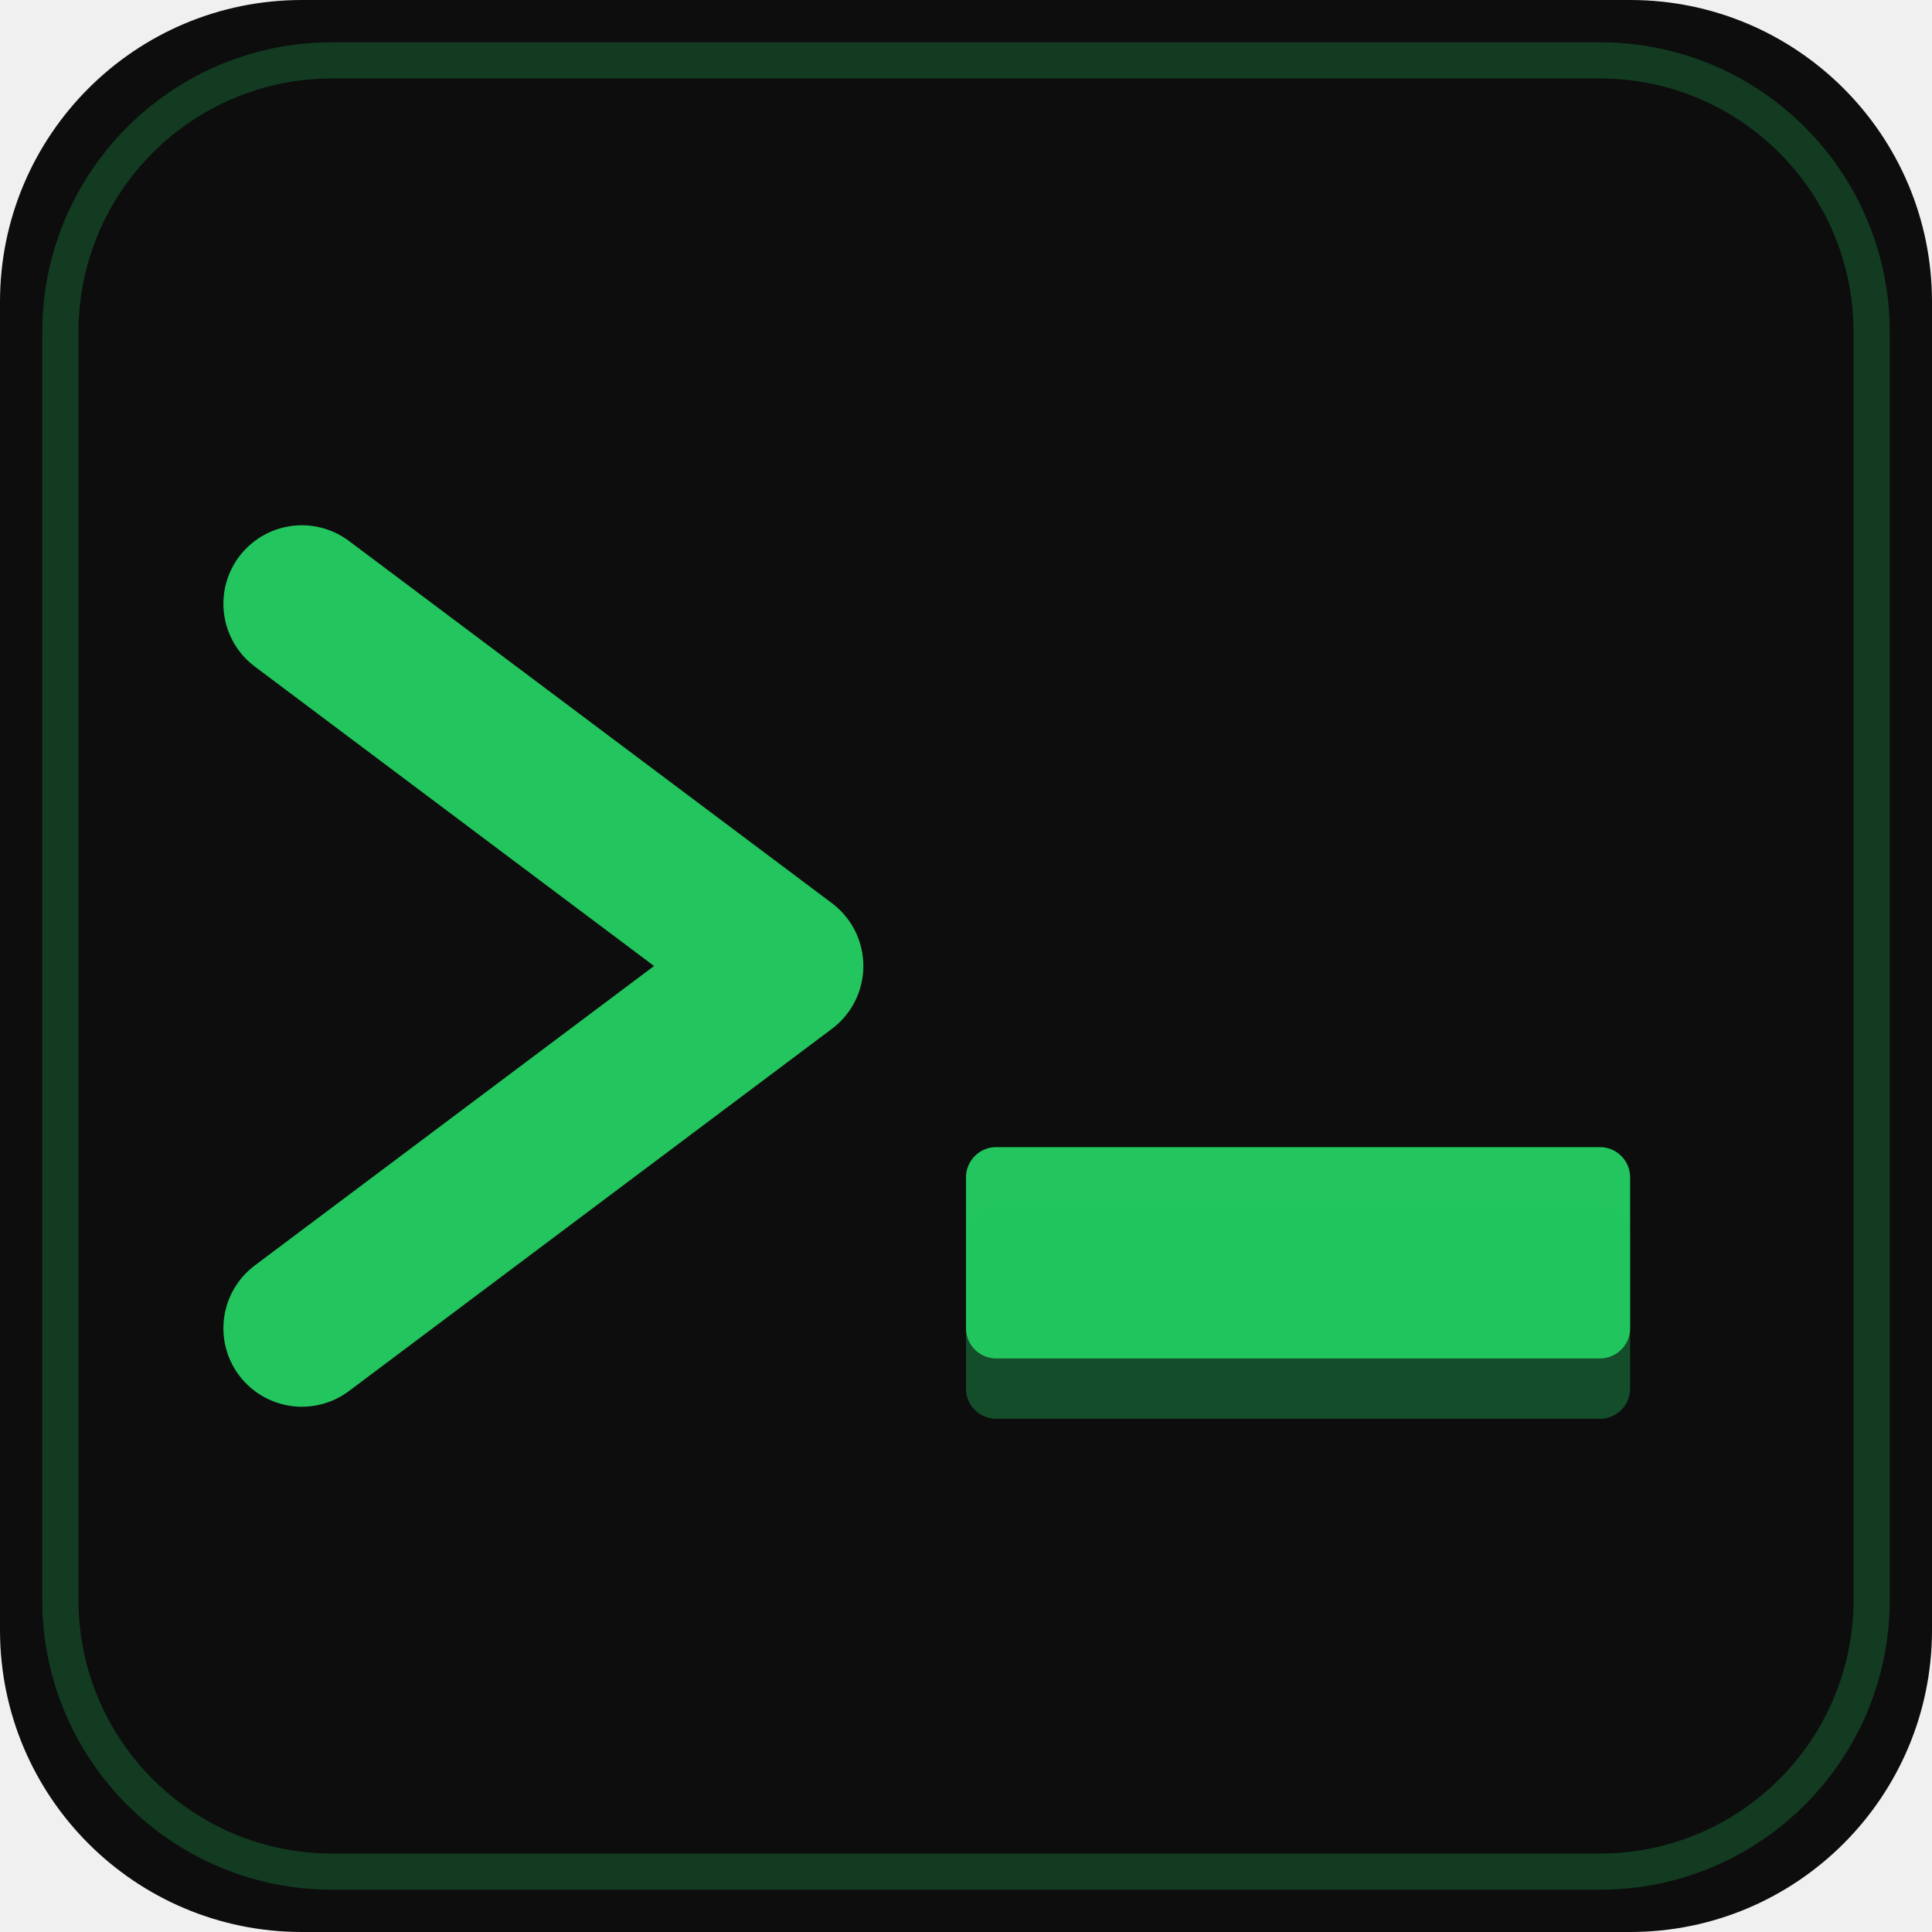
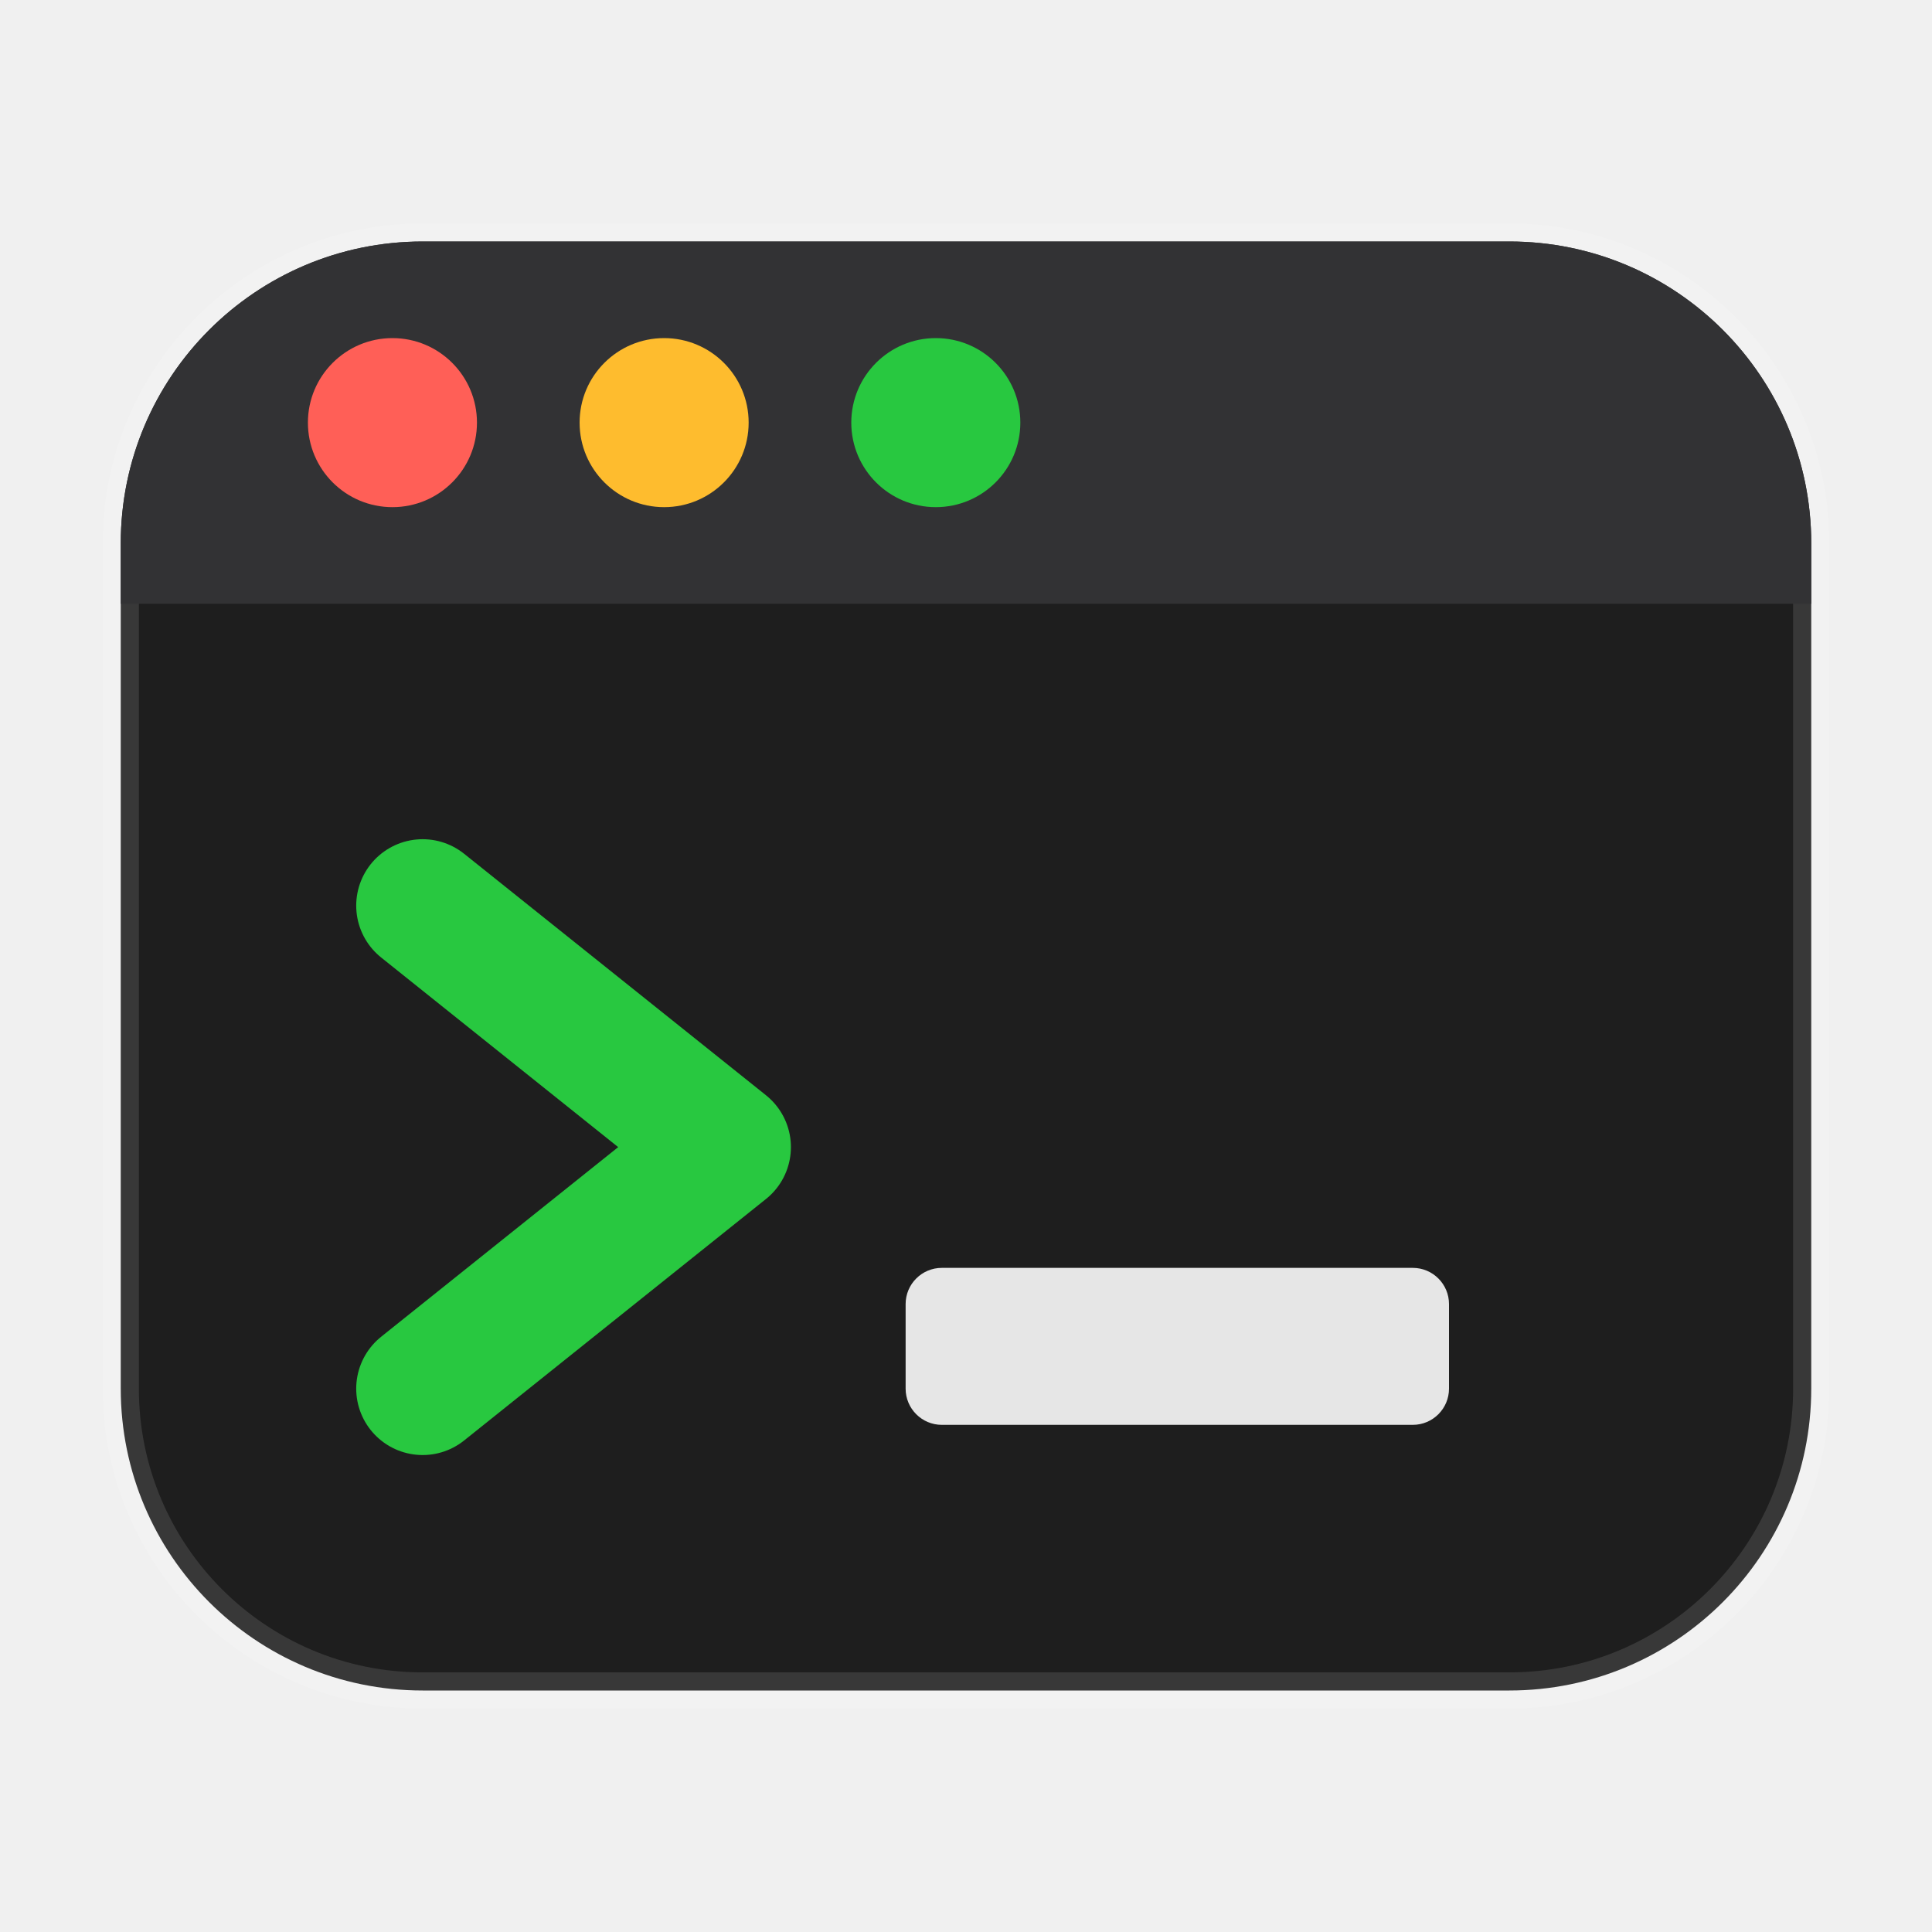
<svg xmlns="http://www.w3.org/2000/svg" viewBox="0 0 32 32">
-   <rect width="32" height="32" rx="5" fill="#0d0d0d" />
-   <rect x="1" y="1" width="30" height="30" rx="4.5" fill="none" stroke="#22C55E" stroke-width="0.6" stroke-opacity="0.25" />
-   <polyline points="5,10 13,16 5,22" fill="none" stroke="#22C55E" stroke-width="2.6" stroke-linecap="round" stroke-linejoin="round" />
-   <rect x="16" y="19" width="11" height="3.5" rx="0.5" fill="#22C55E" />
-   <rect x="16" y="19" width="11" height="3.5" rx="0.5" fill="#22C55E" fill-opacity="0.35" transform="translate(0,1)" />
+   <rect x="2" y="4" width="28" height="24" rx="5" fill="#1e1e1e" />
+   <rect x="2" y="4" width="28" height="24" rx="5" fill="none" stroke="#ffffff" stroke-width="0.6" stroke-opacity="0.12" />
+   <path d="M2 9 a5 5 0 0 1 5 -5 h18 a5 5 0 0 1 5 5 v1 H2 Z" fill="#323234" />
+   <circle cx="6.5" cy="7" r="1.4" fill="#ff5f57" />
+   <circle cx="11" cy="7" r="1.4" fill="#febc2e" />
+   <circle cx="15.5" cy="7" r="1.4" fill="#28c840" />
+   <polyline points="7,15 12,19 7,23" fill="none" stroke="#28c840" stroke-width="2.2" stroke-linecap="round" stroke-linejoin="round" />
+   <rect x="15" y="21" width="9" height="2.6" rx="0.6" fill="#e6e6e6" />
</svg>
